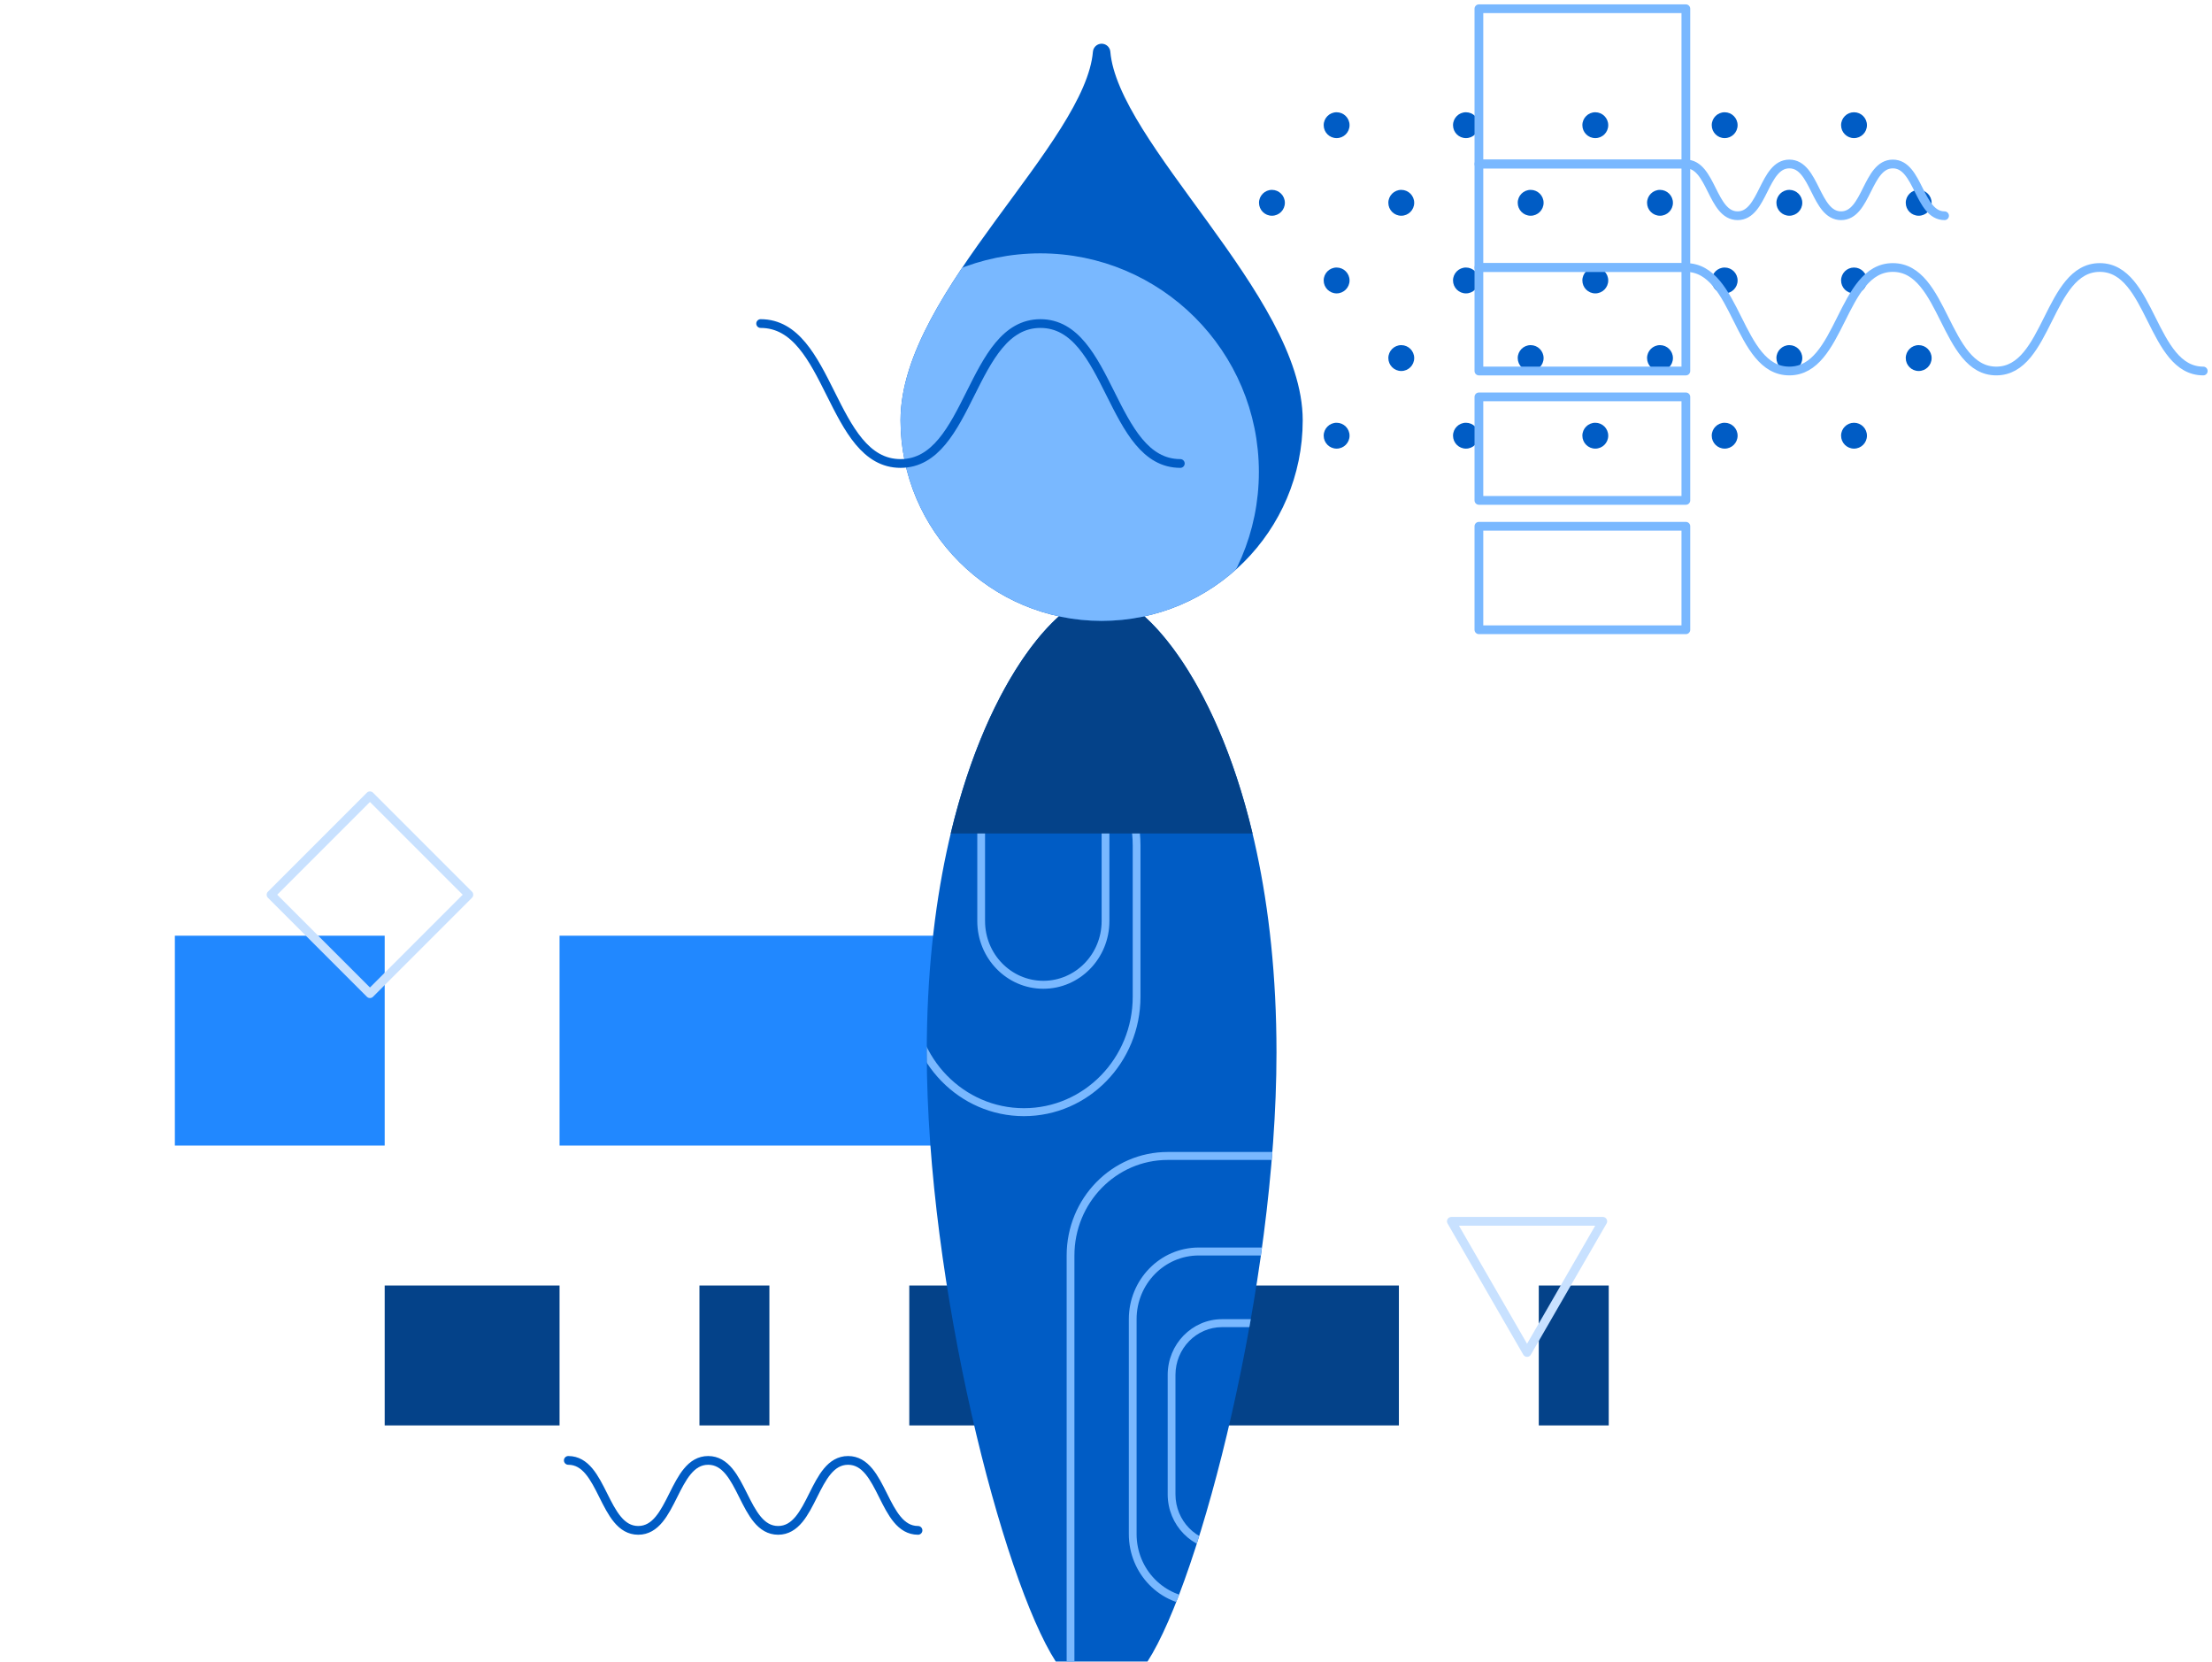
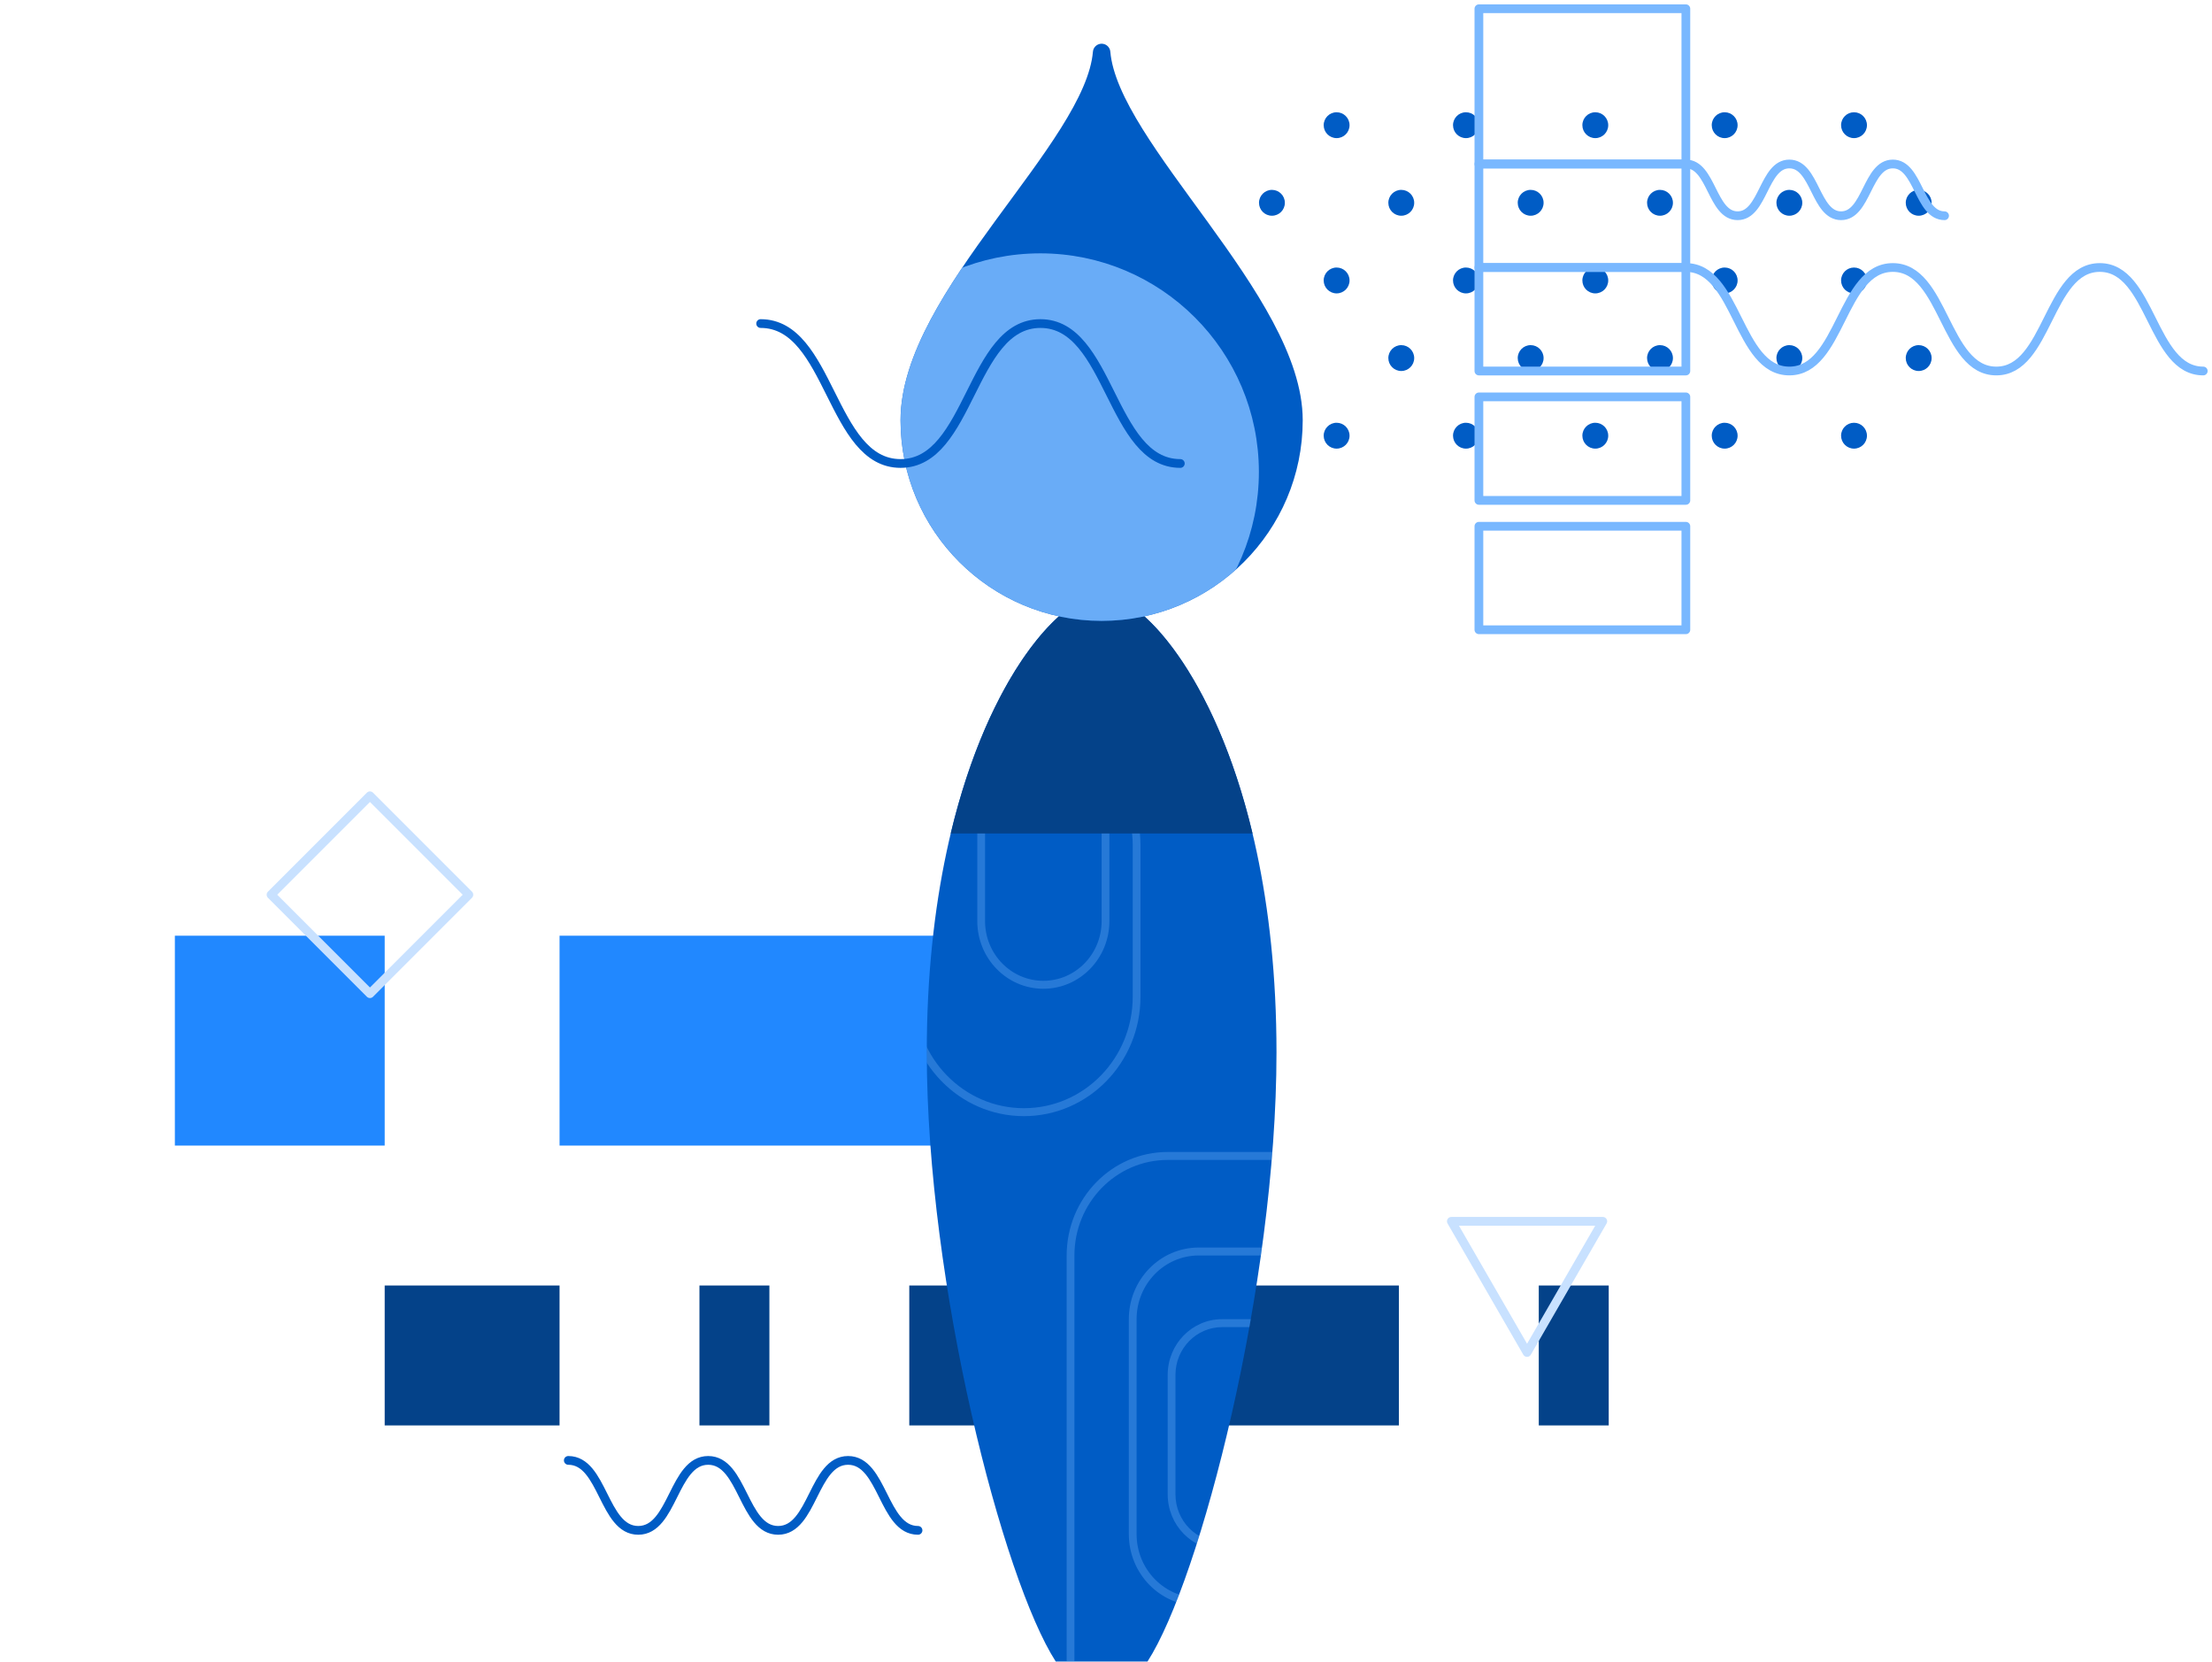
<svg xmlns="http://www.w3.org/2000/svg" width="100%" viewBox="-20 0 253 190" fill="none">
  <path d="M45 167C49 167 49 175 53 175C57 175 57 167 61 167C65 167 65 175 69 175C73 175 73 167 77 167C81 167 81 175 85 175" stroke="#005CC5" stroke-linecap="round" stroke-linejoin="round" />
  <circle cx="132.877" cy="14.316" r="1.479" fill="#005CC5" />
  <circle cx="147.67" cy="14.316" r="1.479" fill="#005CC5" />
  <circle cx="162.464" cy="14.316" r="1.479" fill="#005CC5" />
  <circle cx="177.261" cy="14.316" r="1.479" fill="#005CC5" />
  <circle cx="192.055" cy="14.316" r="1.479" fill="#005CC5" />
  <circle cx="140.272" cy="23.191" r="1.479" fill="#005CC5" />
  <circle cx="155.071" cy="23.191" r="1.479" fill="#005CC5" />
  <circle cx="169.864" cy="23.191" r="1.479" fill="#005CC5" />
  <circle cx="184.659" cy="23.191" r="1.479" fill="#005CC5" />
  <circle cx="199.452" cy="23.191" r="1.479" fill="#005CC5" />
  <circle cx="132.877" cy="32.071" r="1.479" fill="#005CC5" />
  <circle cx="147.67" cy="32.071" r="1.479" fill="#005CC5" />
  <circle cx="162.464" cy="32.071" r="1.479" fill="#005CC5" />
  <circle cx="177.261" cy="32.071" r="1.479" fill="#005CC5" />
  <circle cx="192.055" cy="32.071" r="1.479" fill="#005CC5" />
  <circle cx="140.272" cy="40.946" r="1.479" fill="#005CC5" />
  <circle cx="125.479" cy="23.191" r="1.479" fill="#005CC5" />
  <circle cx="125.479" cy="40.946" r="1.479" fill="#005CC5" />
  <circle cx="155.071" cy="40.946" r="1.479" fill="#005CC5" />
  <circle cx="169.864" cy="40.946" r="1.479" fill="#005CC5" />
  <circle cx="184.659" cy="40.946" r="1.479" fill="#005CC5" />
  <circle cx="199.452" cy="40.946" r="1.479" fill="#005CC5" />
  <circle cx="132.877" cy="49.822" r="1.479" fill="#005CC5" />
  <circle cx="147.67" cy="49.822" r="1.479" fill="#005CC5" />
  <circle cx="162.464" cy="49.822" r="1.479" fill="#005CC5" />
  <circle cx="177.261" cy="49.822" r="1.479" fill="#005CC5" />
  <circle cx="192.055" cy="49.822" r="1.479" fill="#005CC5" />
  <path d="M202.412 24.67C199.453 24.67 199.453 18.752 196.494 18.752C193.535 18.752 193.535 24.67 190.576 24.67C187.617 24.67 187.617 18.752 184.659 18.752C181.7 18.752 181.7 24.67 178.741 24.67C175.782 24.67 175.782 18.752 172.823 18.752" stroke="#79B8FF" stroke-linecap="round" stroke-linejoin="round" />
  <path d="M232 42.425C226.082 42.425 226.082 30.589 220.164 30.589C214.246 30.589 214.246 42.425 208.329 42.425C202.411 42.425 202.411 30.589 196.493 30.589C190.575 30.589 190.575 42.425 184.657 42.425C178.739 42.425 178.739 30.589 172.822 30.589" stroke="#79B8FF" stroke-linecap="round" stroke-linejoin="round" />
  <rect x="149.151" y="1" width="23.671" height="17.753" stroke="#79B8FF" stroke-linejoin="round" />
  <rect x="149.151" y="45.385" width="23.671" height="11.836" stroke="#79B8FF" stroke-linejoin="round" />
  <rect x="149.151" y="60.179" width="23.671" height="11.836" stroke="#79B8FF" stroke-linejoin="round" />
  <rect x="149.151" y="18.755" width="23.671" height="11.836" stroke="#79B8FF" stroke-linejoin="round" />
  <rect x="149.151" y="30.591" width="23.671" height="11.836" stroke="#79B8FF" stroke-linejoin="round" />
  <rect y="107" width="24" height="24" fill="#2188FF" />
  <rect x="24" y="147" width="20" height="16" fill="#044289" />
  <rect x="84" y="147" width="20" height="16" fill="#044289" />
  <rect x="120" y="147" width="20" height="16" fill="#044289" />
  <rect x="60" y="147" width="8" height="16" fill="#044289" />
  <rect x="156" y="147" width="8" height="16" fill="#044289" />
  <rect x="44" y="107" width="64" height="24" fill="#2188FF" />
  <rect x="22.314" y="91" width="16" height="16" transform="rotate(45 22.3137 91)" stroke="#C8E1FF" stroke-linejoin="round" />
  <path d="M146 139.66L154.66 154.66L163.321 139.66L146 139.66Z" stroke="#C8E1FF" stroke-linecap="round" stroke-linejoin="round" />
  <path fill-rule="evenodd" clip-rule="evenodd" d="M111.247 190C117.29 180.642 126 146.951 126 120.351C126 85.405 112.136 68.001 106 68.001C99.864 68.001 86 85.405 86 120.351C86 146.951 94.71 180.642 100.753 190H111.247Z" fill="#005CC5" />
-   <mask id="mask0" mask-type="alpha" maskUnits="userSpaceOnUse" x="86" y="68" width="40" height="122">
+   <mask id="mask0" maskType="alpha" maskUnits="userSpaceOnUse" x="86" y="68" width="40" height="122">
    <path fill-rule="evenodd" clip-rule="evenodd" d="M111.247 190C117.29 180.642 126 146.951 126 120.351C126 85.405 112.136 68.001 106 68.001C99.864 68.001 86 85.405 86 120.351C86 146.951 94.71 180.642 100.753 190H111.247Z" fill="#005CC5" />
  </mask>
  <g mask="url(#mask0)">
    <path fill-rule="evenodd" clip-rule="evenodd" d="M106.889 90.761C106.889 86.487 103.506 83.022 99.334 83.022C95.161 83.022 91.778 86.487 91.778 90.761V105.328C91.778 109.602 95.161 113.067 99.334 113.067C103.506 113.067 106.889 109.602 106.889 105.328V90.761ZM99.334 83.933C103.016 83.933 106 86.99 106 90.761V105.328C106 109.099 103.016 112.157 99.334 112.157C95.652 112.157 92.667 109.099 92.667 105.328V90.761C92.667 86.99 95.652 83.933 99.334 83.933Z" fill="#79B8FF" />
    <path fill-rule="evenodd" clip-rule="evenodd" d="M110.445 96.679C110.445 89.136 104.475 83.022 97.111 83.022C89.748 83.022 83.778 89.136 83.778 96.679V113.977C83.778 121.52 89.748 127.634 97.111 127.634C104.475 127.634 110.445 121.52 110.445 113.977V96.679ZM97.111 83.933C103.984 83.933 109.556 89.639 109.556 96.679V113.977C109.556 121.017 103.984 126.724 97.111 126.724C90.239 126.724 84.667 121.017 84.667 113.977V96.679C84.667 89.639 90.239 83.933 97.111 83.933Z" fill="#79B8FF" />
    <path fill-rule="evenodd" clip-rule="evenodd" d="M126 131.731H113.556C107.174 131.731 102 137.03 102 143.567V196.373C102 202.91 107.174 208.209 113.556 208.209H126C132.382 208.209 137.556 202.91 137.556 196.373V143.567C137.556 137.03 132.382 131.731 126 131.731ZM126 132.642C131.891 132.642 136.667 137.533 136.667 143.567V196.373C136.667 202.407 131.891 207.298 126 207.298H113.556C107.665 207.298 102.889 202.407 102.889 196.373V143.567C102.889 137.533 107.665 132.642 113.556 132.642H126Z" fill="#79B8FF" />
    <path fill-rule="evenodd" clip-rule="evenodd" d="M124.223 142.657H117.111C112.693 142.657 109.111 146.325 109.111 150.851V175.433C109.111 179.958 112.693 183.627 117.111 183.627H124.223C128.641 183.627 132.223 179.958 132.223 175.433V150.851C132.223 146.325 128.641 142.657 124.223 142.657ZM124.223 143.567C128.15 143.567 131.334 146.828 131.334 150.851V175.433C131.334 179.455 128.15 182.716 124.223 182.716H117.111C113.184 182.716 110 179.455 110 175.433V150.851C110 146.828 113.184 143.567 117.111 143.567H124.223Z" fill="#79B8FF" />
    <path fill-rule="evenodd" clip-rule="evenodd" d="M124.223 150.851H119.778C116.342 150.851 113.556 153.704 113.556 157.224V170.88C113.556 174.4 116.342 177.254 119.778 177.254H124.223C127.659 177.254 130.445 174.4 130.445 170.88V157.224C130.445 153.704 127.659 150.851 124.223 150.851ZM124.223 151.761C127.168 151.761 129.556 154.207 129.556 157.224V170.88C129.556 173.897 127.168 176.343 124.223 176.343H119.778C116.833 176.343 114.445 173.897 114.445 170.88V157.224C114.445 154.207 116.833 151.761 119.778 151.761H124.223Z" fill="#79B8FF" />
  </g>
  <path fill-rule="evenodd" clip-rule="evenodd" d="M123.26 95.313H88.74C93.097 77.087 101.566 68 106 68C110.434 68 118.903 77.087 123.26 95.313Z" fill="#044289" />
  <path d="M128 48.057C128 60.176 118.15 70 106 70C93.85 70 84 60.176 84 48.057C84 33.886 105.083 16.971 106 6C106.917 16.971 128 34.343 128 48.057Z" fill="#005CC5" stroke="#005CC5" stroke-width="2" stroke-linecap="round" stroke-linejoin="round" />
-   <mask id="mask1" mask-type="alpha" maskUnits="userSpaceOnUse" x="83" y="5" width="46" height="67">
+   <mask id="mask1" maskType="alpha" maskUnits="userSpaceOnUse" x="83" y="5" width="46" height="67">
    <path d="M128 48.057C128 60.176 118.15 70 106 70C93.85 70 84 60.176 84 48.057C84 33.886 105.083 16.971 106 6C106.917 16.971 128 34.343 128 48.057Z" fill="#C8E1FF" stroke="#C8E1FF" stroke-width="2" />
  </mask>
  <g mask="url(#mask1)">
    <circle cx="98.986" cy="53.971" r="24" fill="#79B8FF" stroke="#79B8FF" stroke-width="2" />
  </g>
  <path d="M67 37C75 37 75 53 83 53C91 53 91 37 99 37C107 37 107 53 115 53" stroke="#005CC5" stroke-linecap="round" />
</svg>
